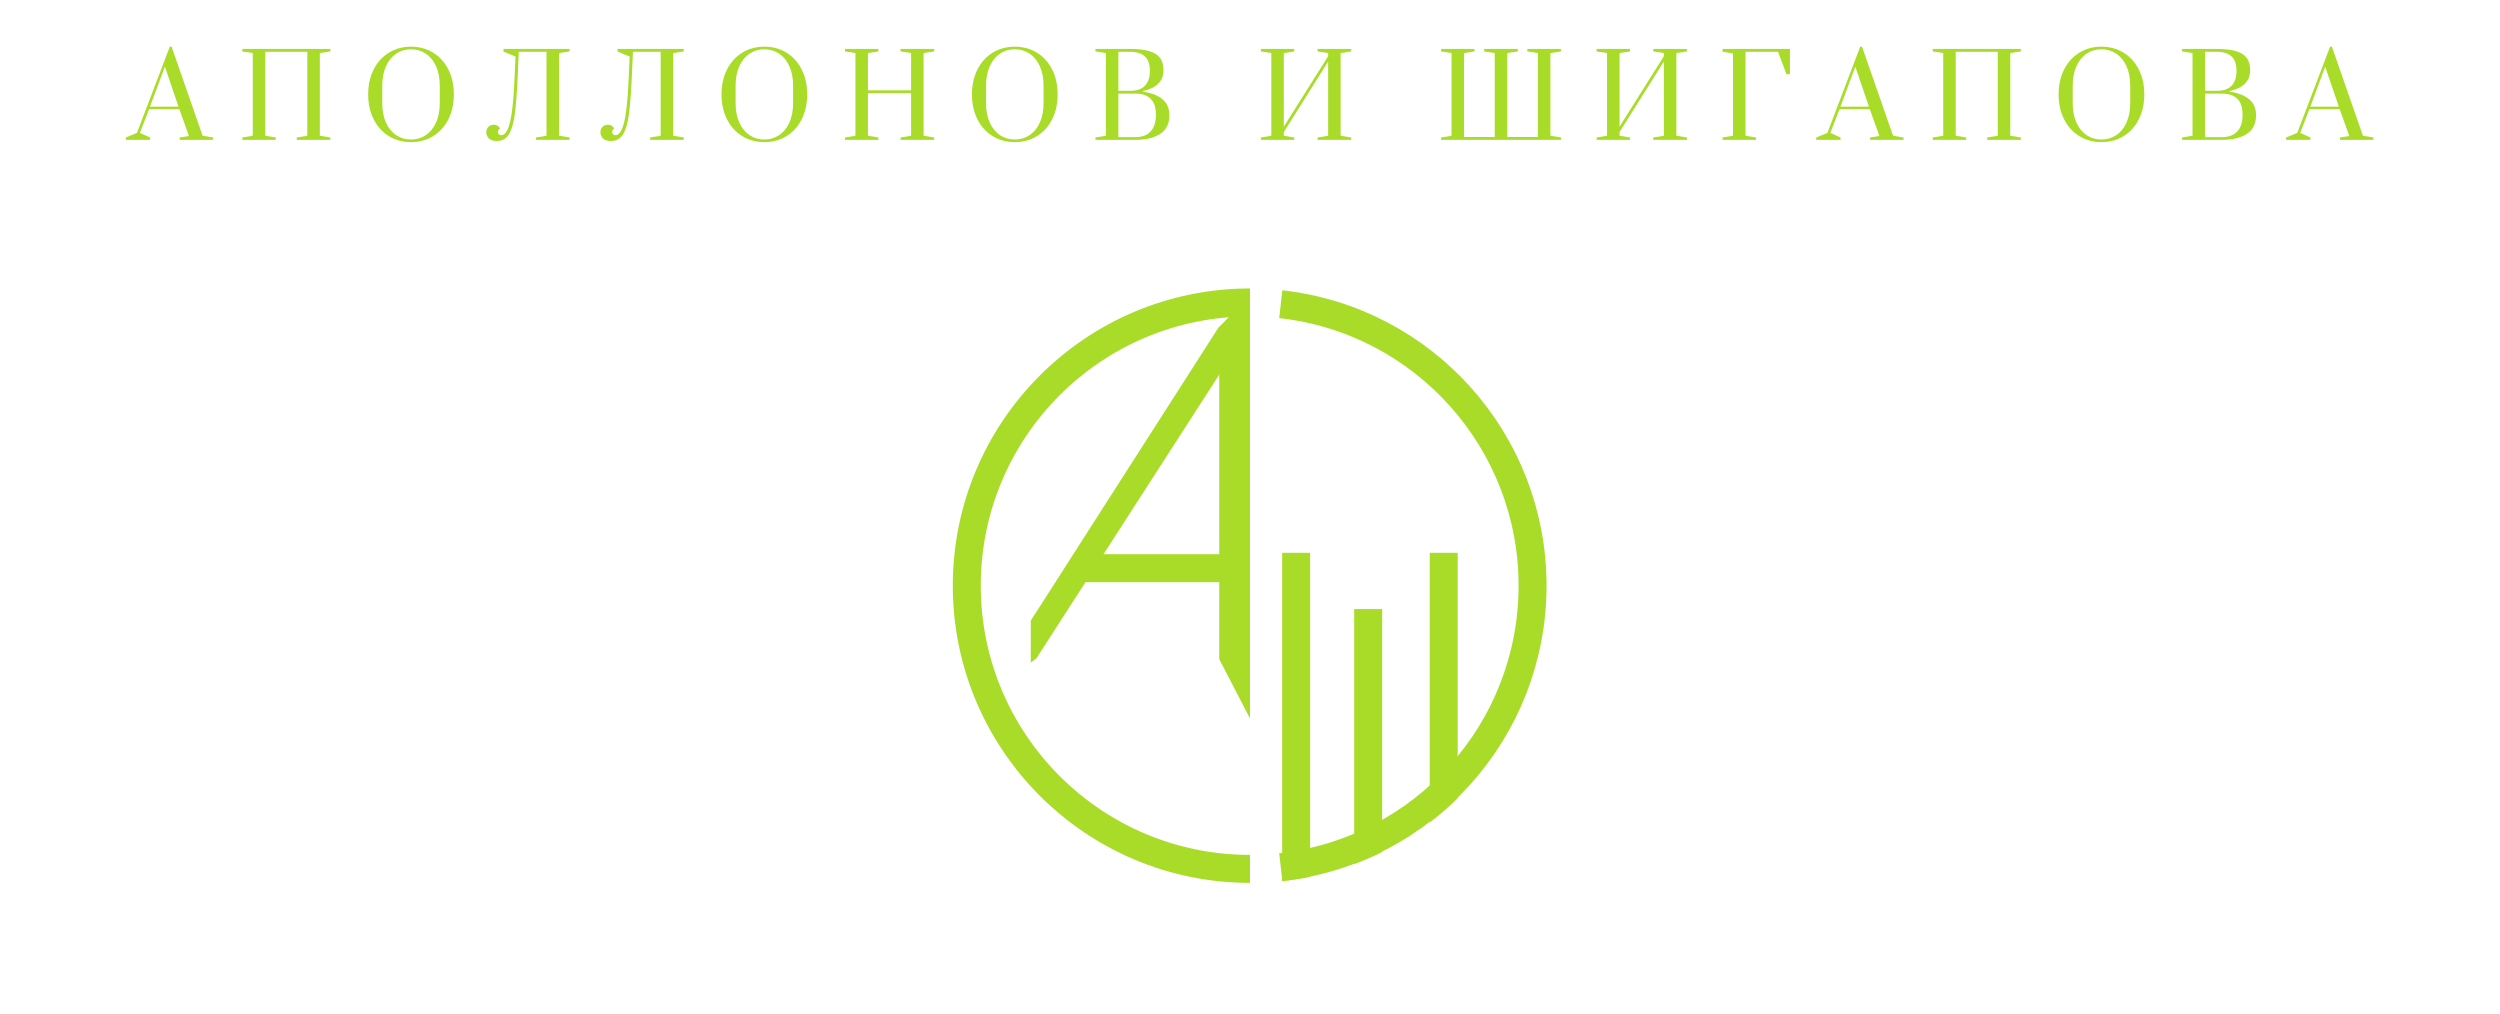
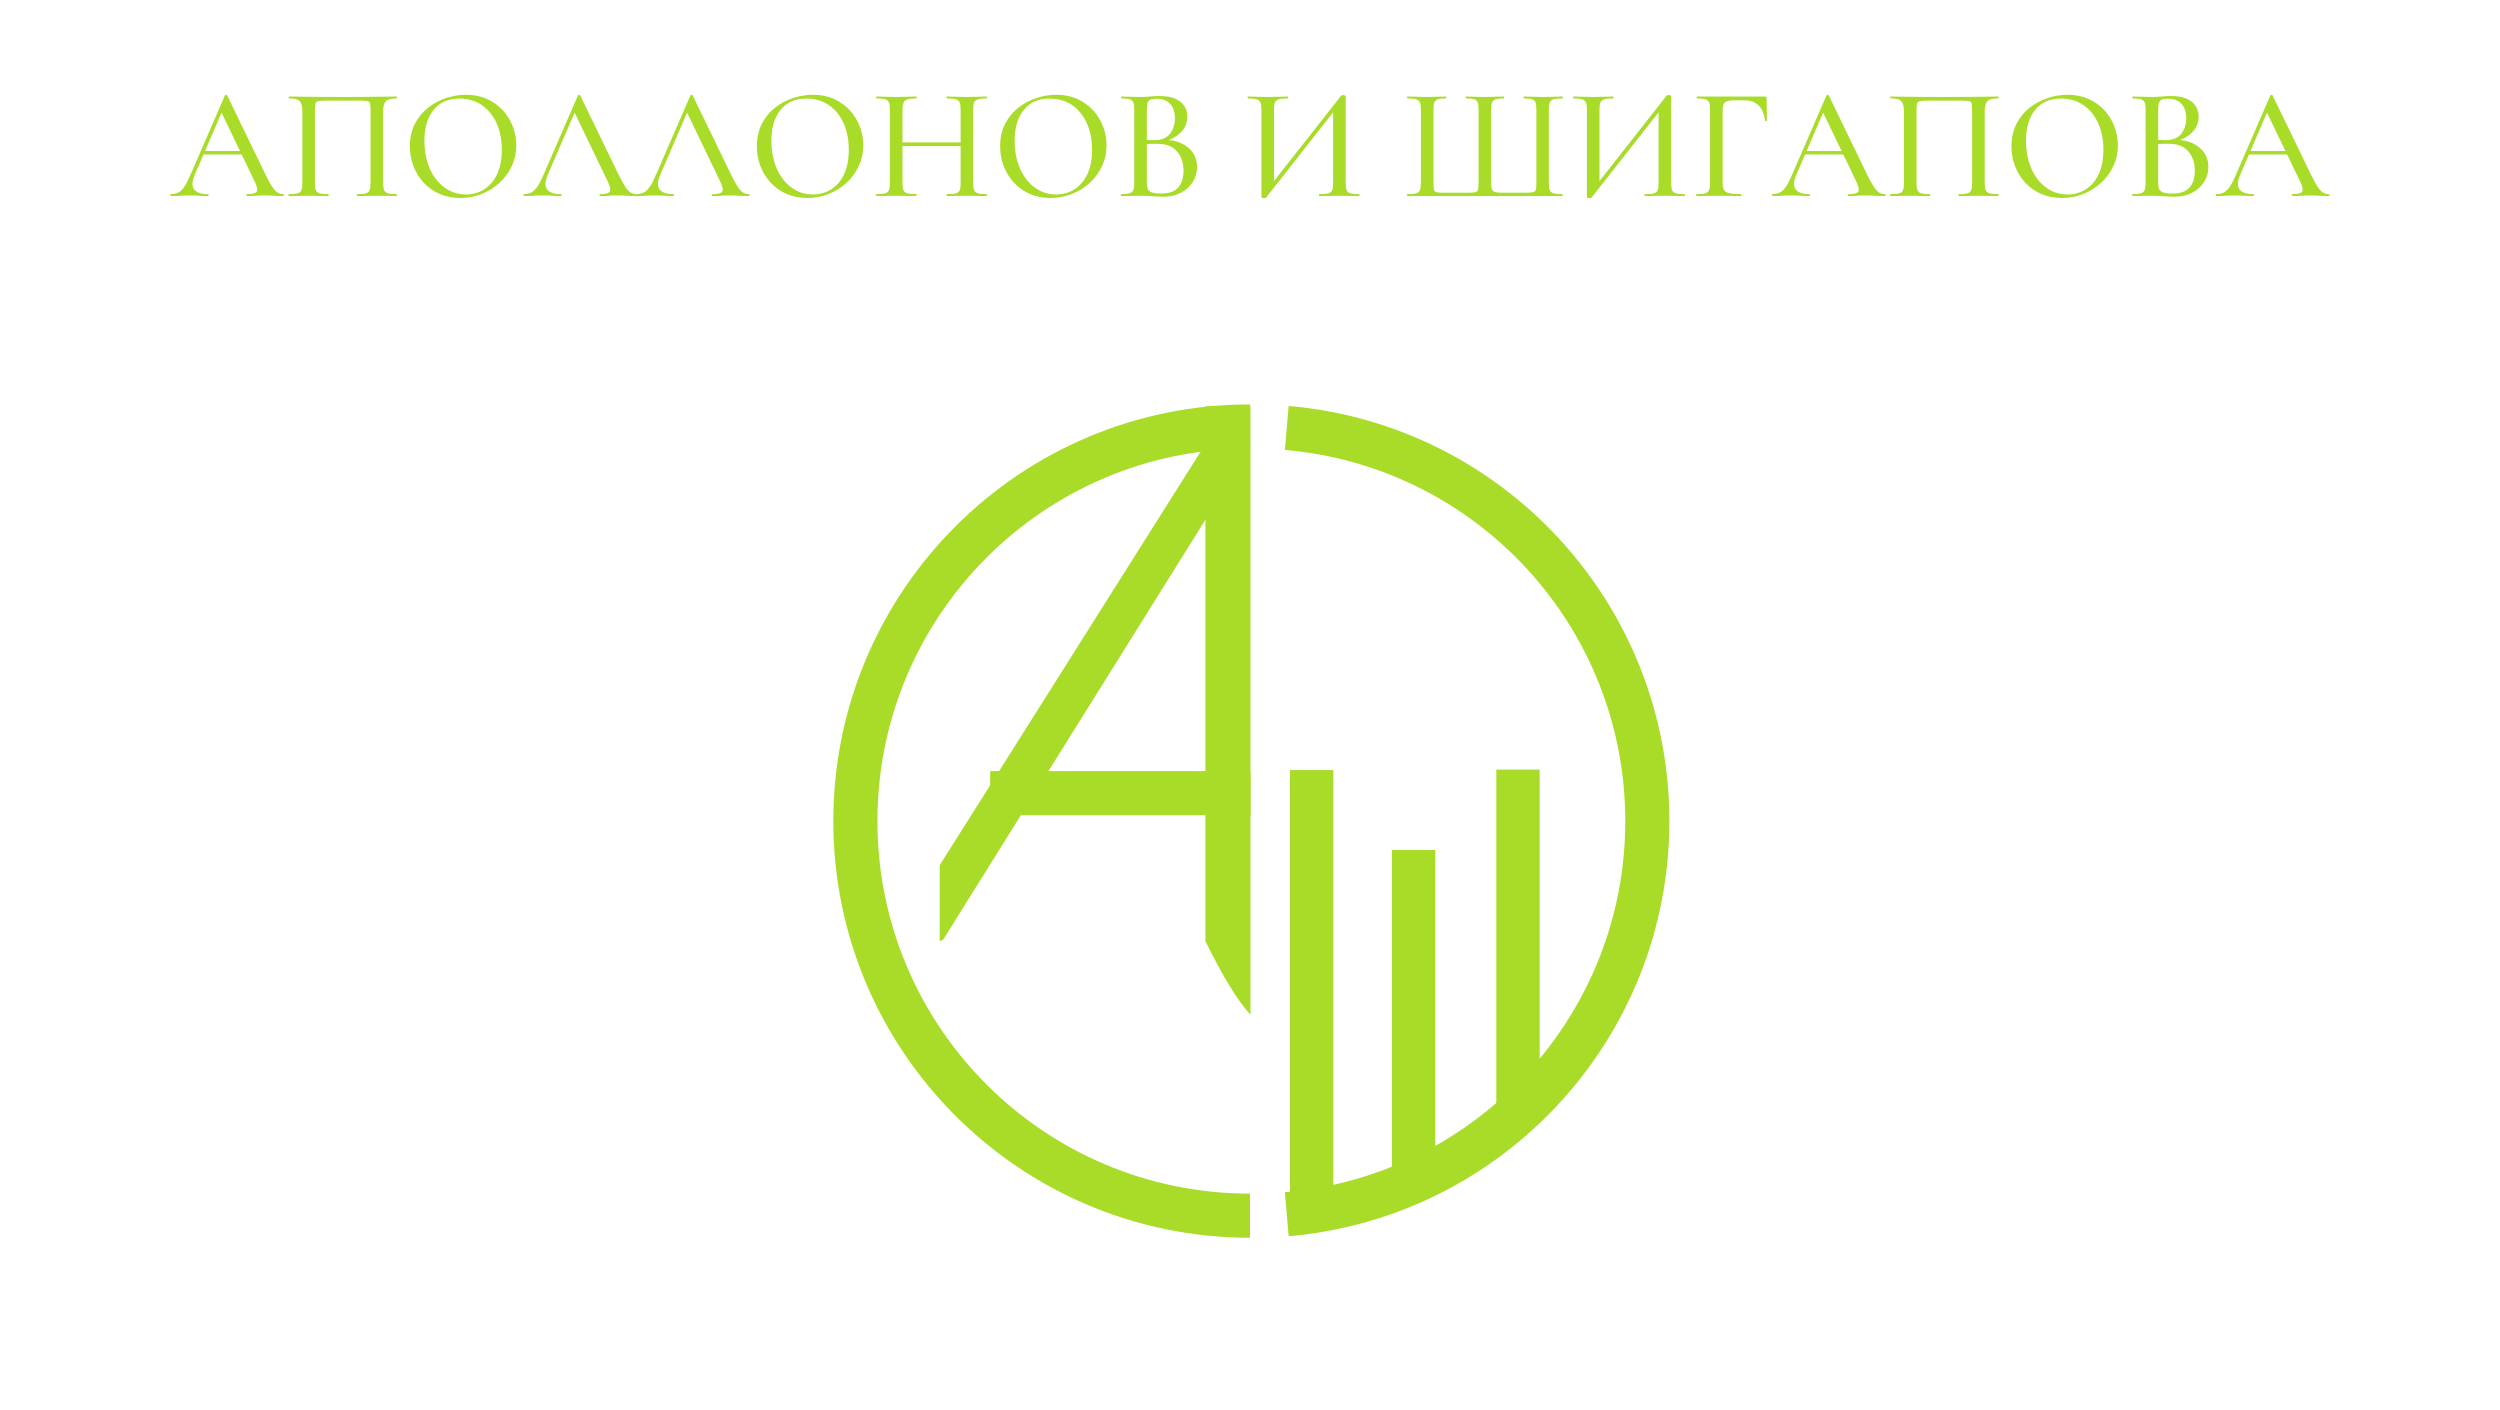
- <svg xmlns="http://www.w3.org/2000/svg" width="572" height="232" viewBox="0 0 572 232" role="img" aria-label="Аполлонов и Шигапова">
-   <g fill="#A8DC28" transform="translate(29.51,32.00)">
-     <path transform="translate(0.000,0) scale(0.026,-0.026)" d="M-28 0V21L70 61L359 820H375L648 36L740 21V0H446V21L528 34L443 271H177L96 61L186 21V0ZM185 292H436L316 644Z" />
-     <path transform="translate(24.894,0) scale(0.026,-0.026)" d="M40 0V21L132 36V764L40 778V800H815V778L722 764V36L815 21V0H519V21L612 36V775H242V36L334 21V0Z" />
-     <path transform="translate(53.324,0) scale(0.026,-0.026)" d="M54 400Q54 523 102.0 618.5Q150 714 236.0 767.0Q322 820 431 820Q540 820 626.0 767.0Q712 714 760.0 618.5Q808 523 808 400Q808 277 760.0 181.5Q712 86 626.0 33.0Q540 -20 431 -20Q322 -20 236.0 33.0Q150 86 102.0 181.5Q54 277 54 400ZM684 323V477Q684 576 651.0 648.5Q618 721 560.5 759.0Q503 797 431 797Q358 797 301.0 759.0Q244 721 211.0 648.5Q178 576 178 477V323Q178 224 211.0 151.5Q244 79 301.0 41.0Q358 3 431 3Q503 3 560.5 41.0Q618 79 651.0 151.5Q684 224 684 323Z" />
-     <path transform="translate(81.936,0) scale(0.026,-0.026)" d="M-7 68Q-7 94 10.5 113.5Q28 133 59 133Q77 133 89.5 125.5Q102 118 107.5 110.5Q113 103 114 100Q96 88 96 69Q96 57 103.5 49.0Q111 41 124 41Q157 41 180.5 90.5Q204 140 219.5 256.0Q235 372 243 571L250 733L144 777V800H726V778L633 764V36L726 21V0H430V21L523 36V775H279L270 570Q260 346 244.0 226.5Q228 107 191.5 48.5Q155 -10 86 -10Q38 -10 15.5 12.5Q-7 35 -7 68Z" />
-     <path transform="translate(108.052,0) scale(0.026,-0.026)" d="M-7 68Q-7 94 10.5 113.5Q28 133 59 133Q77 133 89.5 125.5Q102 118 107.5 110.5Q113 103 114 100Q96 88 96 69Q96 57 103.5 49.0Q111 41 124 41Q157 41 180.5 90.5Q204 140 219.5 256.0Q235 372 243 571L250 733L144 777V800H726V778L633 764V36L726 21V0H430V21L523 36V775H279L270 570Q260 346 244.0 226.5Q228 107 191.5 48.5Q155 -10 86 -10Q38 -10 15.5 12.5Q-7 35 -7 68Z" />
-     <path transform="translate(134.168,0) scale(0.026,-0.026)" d="M54 400Q54 523 102.0 618.5Q150 714 236.0 767.0Q322 820 431 820Q540 820 626.0 767.0Q712 714 760.0 618.5Q808 523 808 400Q808 277 760.0 181.5Q712 86 626.0 33.0Q540 -20 431 -20Q322 -20 236.0 33.0Q150 86 102.0 181.5Q54 277 54 400ZM684 323V477Q684 576 651.0 648.5Q618 721 560.5 759.0Q503 797 431 797Q358 797 301.0 759.0Q244 721 211.0 648.5Q178 576 178 477V323Q178 224 211.0 151.5Q244 79 301.0 41.0Q358 3 431 3Q503 3 560.5 41.0Q618 79 651.0 151.5Q684 224 684 323Z" />
-     <path transform="translate(162.780,0) scale(0.026,-0.026)" d="M40 0V21L132 36V764L40 778V800H334V778L242 764V436H622V764L529 778V800H825V778L732 764V36L825 21V0H529V21L622 36V411H242V36L334 21V0Z" />
-     <path transform="translate(191.470,0) scale(0.026,-0.026)" d="M54 400Q54 523 102.0 618.5Q150 714 236.0 767.0Q322 820 431 820Q540 820 626.0 767.0Q712 714 760.0 618.5Q808 523 808 400Q808 277 760.0 181.5Q712 86 626.0 33.0Q540 -20 431 -20Q322 -20 236.0 33.0Q150 86 102.0 181.5Q54 277 54 400ZM684 323V477Q684 576 651.0 648.5Q618 721 560.5 759.0Q503 797 431 797Q358 797 301.0 759.0Q244 721 211.0 648.5Q178 576 178 477V323Q178 224 211.0 151.5Q244 79 301.0 41.0Q358 3 431 3Q503 3 560.5 41.0Q618 79 651.0 151.5Q684 224 684 323Z" />
-     <path transform="translate(220.082,0) scale(0.026,-0.026)" d="M40 21 132 36V764L40 778V800H345Q453 800 517.0 780.0Q581 760 610.0 719.5Q639 679 639 613Q639 469 457 429V424Q568 409 629.5 358.0Q691 307 691 216Q691 106 610.5 53.0Q530 0 393 0H40ZM353 432Q433 432 476.0 477.0Q519 522 519 605V611Q519 775 345 775H242V432ZM393 24Q478 24 525.0 73.5Q572 123 572 215V226Q572 317 525.5 362.0Q479 407 393 407H242V24Z" />
-     <path transform="translate(258.066,0) scale(0.026,-0.026)" d="M35 0V21L127 36V764L35 778V800H329V778L237 764V116L627 736V764L534 778V800H830V778L737 764V36L830 21V0H534V21L627 36V689L237 69V36L329 21V0Z" />
-     <path transform="translate(299.170,0) scale(0.026,-0.026)" d="M40 0V21L132 36V764L40 778V800H334V778L242 764V25H512V764L420 778H419V800H715V778H714L622 764V25H892V764L799 778V800H1095V778L1002 764V36L1095 21V0Z" />
-     <path transform="translate(334.880,0) scale(0.026,-0.026)" d="M35 0V21L127 36V764L35 778V800H329V778L237 764V116L627 736V764L534 778V800H830V778L737 764V36L830 21V0H534V21L627 36V689L237 69V36L329 21V0Z" />
-     <path transform="translate(363.570,0) scale(0.026,-0.026)" d="M40 0V21L132 36V760L40 775V800H633V577H603L528 775H242V36L334 21V0Z" />
-     <path transform="translate(386.774,0) scale(0.026,-0.026)" d="M-28 0V21L70 61L359 820H375L648 36L740 21V0H446V21L528 34L443 271H177L96 61L186 21V0ZM185 292H436L316 644Z" />
-     <path transform="translate(411.668,0) scale(0.026,-0.026)" d="M40 0V21L132 36V764L40 778V800H815V778L722 764V36L815 21V0H519V21L612 36V775H242V36L334 21V0Z" />
-     <path transform="translate(440.098,0) scale(0.026,-0.026)" d="M54 400Q54 523 102.0 618.5Q150 714 236.0 767.0Q322 820 431 820Q540 820 626.0 767.0Q712 714 760.0 618.5Q808 523 808 400Q808 277 760.0 181.5Q712 86 626.0 33.0Q540 -20 431 -20Q322 -20 236.0 33.0Q150 86 102.0 181.5Q54 277 54 400ZM684 323V477Q684 576 651.0 648.5Q618 721 560.5 759.0Q503 797 431 797Q358 797 301.0 759.0Q244 721 211.0 648.5Q178 576 178 477V323Q178 224 211.0 151.5Q244 79 301.0 41.0Q358 3 431 3Q503 3 560.5 41.0Q618 79 651.0 151.5Q684 224 684 323Z" />
-     <path transform="translate(468.710,0) scale(0.026,-0.026)" d="M40 21 132 36V764L40 778V800H345Q453 800 517.0 780.0Q581 760 610.0 719.5Q639 679 639 613Q639 469 457 429V424Q568 409 629.5 358.0Q691 307 691 216Q691 106 610.5 53.0Q530 0 393 0H40ZM353 432Q433 432 476.0 477.0Q519 522 519 605V611Q519 775 345 775H242V432ZM393 24Q478 24 525.0 73.5Q572 123 572 215V226Q572 317 525.5 362.0Q479 407 393 407H242V24Z" />
-     <path transform="translate(494.280,0) scale(0.026,-0.026)" d="M-28 0V21L70 61L359 820H375L648 36L740 21V0H446V21L528 34L443 271H177L96 61L186 21V0ZM185 292H436L316 644Z" />
+ <svg xmlns="http://www.w3.org/2000/svg" width="408" height="230" viewBox="0 0 408 230" role="img" aria-label="Аполлонов и Шигапова">
+   <g fill="#A8DC28" transform="translate(27.92,32.00)">
+     <path transform="translate(0.000,0) scale(0.026,-0.026)" d="M187 261 199 283H471L478 261ZM704 12Q709 12 709.0 6.0Q709 0 704 0Q675 0 644.5 2.0Q614 4 585 4Q553 4 529.5 2.0Q506 0 477 0Q473 0 473.0 6.0Q473 12 477 12Q526 12 537.0 27.5Q548 43 526 89L311 536L343 584L148 132Q122 71 145.0 41.5Q168 12 231 12Q236 12 236.0 6.0Q236 0 231 0Q201 0 176.0 2.0Q151 4 113 4Q76 4 53.5 2.0Q31 0 -1 0Q-5 0 -5.0 6.0Q-5 12 -1 12Q26 12 46.0 22.5Q66 33 84.5 61.0Q103 89 125 141L338 632Q339 635 345.0 635.5Q351 636 352 632L592 137Q616 88 633.5 60.5Q651 33 668.0 22.5Q685 12 704 12Z" />
+     <path transform="translate(18.356,0) scale(0.026,-0.026)" d="M710 12Q712 12 712.0 6.0Q712 0 710 0Q685 0 654.0 1.0Q623 2 589 2Q552 2 520.0 1.0Q488 0 462 0Q460 0 460.0 6.0Q460 12 462 12Q499 12 516.5 17.0Q534 22 540.0 37.0Q546 52 546 81V537Q546 568 543.0 581.0Q540 594 525.5 596.5Q511 599 477 599H272Q235 599 219.5 596.0Q204 593 200.5 580.5Q197 568 197 537V81Q197 52 203.0 37.0Q209 22 227.0 17.0Q245 12 281 12Q284 12 284.0 6.0Q284 0 281 0Q255 0 223.5 1.0Q192 2 155 2Q121 2 89.5 1.0Q58 0 33 0Q31 0 31.0 6.0Q31 12 33 12Q69 12 87.5 17.0Q106 22 112.0 37.0Q118 52 118 81V532Q118 575 103.0 594.0Q88 613 35 613Q32 613 32.0 619.0Q32 625 35 625Q52 625 103.5 624.0Q155 623 226.5 622.5Q298 622 376 622Q438 622 494.5 622.5Q551 623 597.5 623.5Q644 624 674.0 624.5Q704 625 710 625Q712 625 712.0 619.0Q712 613 710 613Q656 613 640.5 594.0Q625 575 625 532V81Q625 52 631.5 37.0Q638 22 656.0 17.0Q674 12 710 12Z" />
+     <path transform="translate(37.700,0) scale(0.026,-0.026)" d="M366 -12Q294 -12 235.5 13.5Q177 39 135.5 84.0Q94 129 71.5 187.5Q49 246 49 312Q49 393 80.5 454.0Q112 515 164.0 555.5Q216 596 278.0 616.0Q340 636 401 636Q475 636 533.5 609.5Q592 583 633.0 538.0Q674 493 695.5 436.0Q717 379 717 319Q717 249 689.0 189.0Q661 129 612.5 84.0Q564 39 500.5 13.5Q437 -12 366 -12ZM401 10Q464 10 515.5 42.5Q567 75 596.5 137.5Q626 200 626 291Q626 384 593.5 456.5Q561 529 501.5 570.5Q442 612 360 612Q255 612 197.5 541.0Q140 470 140 347Q140 276 158.5 214.5Q177 153 212.0 107.0Q247 61 295.0 35.5Q343 10 401 10Z" />
+     <path transform="translate(57.616,0) scale(0.026,-0.026)" d="M-1 0Q-5 0 -5.0 6.0Q-5 12 -1 12Q26 12 46.0 22.5Q66 33 84.5 61.0Q103 89 125 141L338 632Q339 635 345.0 635.5Q351 636 352 632L592 137Q616 88 633.5 60.5Q651 33 668.0 22.5Q685 12 704 12Q709 12 709.0 6.0Q709 0 704 0Q675 0 644.5 2.0Q614 4 585 4Q553 4 529.5 2.0Q506 0 477 0Q473 0 473.0 6.0Q473 12 477 12Q526 12 537.0 27.5Q548 43 526 89L311 536L343 584L148 132Q122 71 145.0 41.5Q168 12 231 12Q236 12 236.0 6.0Q236 0 231 0Q201 0 176.0 2.0Q151 4 113 4Q76 4 53.5 2.0Q31 0 -1 0Z" />
+     <path transform="translate(75.972,0) scale(0.026,-0.026)" d="M-1 0Q-5 0 -5.0 6.0Q-5 12 -1 12Q26 12 46.0 22.5Q66 33 84.5 61.0Q103 89 125 141L338 632Q339 635 345.0 635.5Q351 636 352 632L592 137Q616 88 633.5 60.5Q651 33 668.0 22.5Q685 12 704 12Q709 12 709.0 6.0Q709 0 704 0Q675 0 644.5 2.0Q614 4 585 4Q553 4 529.5 2.0Q506 0 477 0Q473 0 473.0 6.0Q473 12 477 12Q526 12 537.0 27.5Q548 43 526 89L311 536L343 584L148 132Q122 71 145.0 41.5Q168 12 231 12Q236 12 236.0 6.0Q236 0 231 0Q201 0 176.0 2.0Q151 4 113 4Q76 4 53.5 2.0Q31 0 -1 0Z" />
+     <path transform="translate(94.328,0) scale(0.026,-0.026)" d="M366 -12Q294 -12 235.5 13.5Q177 39 135.5 84.0Q94 129 71.5 187.5Q49 246 49 312Q49 393 80.5 454.0Q112 515 164.0 555.5Q216 596 278.0 616.0Q340 636 401 636Q475 636 533.5 609.5Q592 583 633.0 538.0Q674 493 695.5 436.0Q717 379 717 319Q717 249 689.0 189.0Q661 129 612.5 84.0Q564 39 500.5 13.5Q437 -12 366 -12ZM401 10Q464 10 515.5 42.5Q567 75 596.5 137.5Q626 200 626 291Q626 384 593.5 456.5Q561 529 501.5 570.5Q442 612 360 612Q255 612 197.5 541.0Q140 470 140 347Q140 276 158.5 214.5Q177 153 212.0 107.0Q247 61 295.0 35.5Q343 10 401 10Z" />
+     <path transform="translate(114.244,0) scale(0.026,-0.026)" d="M562 542Q562 571 556.5 586.0Q551 601 532.5 607.0Q514 613 476 613Q473 613 473.0 619.0Q473 625 476 625Q500 625 531.5 623.5Q563 622 602 622Q636 622 668.5 623.5Q701 625 725 625Q728 625 728.0 619.0Q728 613 725 613Q690 613 671.5 607.5Q653 602 647.0 587.5Q641 573 641 544V81Q641 52 647.0 37.0Q653 22 671.5 17.0Q690 12 725 12Q728 12 728.0 6.0Q728 0 725 0Q701 0 668.5 1.0Q636 2 602 2Q563 2 531.5 1.0Q500 0 476 0Q473 0 473.0 6.0Q473 12 476 12Q514 12 532.5 17.0Q551 22 556.5 37.0Q562 52 562 81ZM155 314V337H597V314ZM118 81V544Q118 573 112.0 587.5Q106 602 88.0 607.5Q70 613 35 613Q32 613 32.0 619.0Q32 625 35 625Q60 625 91.0 623.5Q122 622 156 622Q196 622 227.5 623.5Q259 625 284 625Q286 625 286.0 619.0Q286 613 284 613Q247 613 228.5 607.0Q210 601 203.5 586.0Q197 571 197 542V81Q197 52 203.0 37.0Q209 22 228.0 17.0Q247 12 284 12Q286 12 286.0 6.0Q286 0 284 0Q258 0 227.0 1.0Q196 2 156 2Q122 2 90.0 1.0Q58 0 33 0Q31 0 31.0 6.0Q31 12 33 12Q69 12 87.5 17.0Q106 22 112.0 37.0Q118 52 118 81Z" />
+     <path transform="translate(134.030,0) scale(0.026,-0.026)" d="M366 -12Q294 -12 235.5 13.5Q177 39 135.5 84.0Q94 129 71.5 187.5Q49 246 49 312Q49 393 80.5 454.0Q112 515 164.0 555.5Q216 596 278.0 616.0Q340 636 401 636Q475 636 533.5 609.5Q592 583 633.0 538.0Q674 493 695.5 436.0Q717 379 717 319Q717 249 689.0 189.0Q661 129 612.5 84.0Q564 39 500.5 13.5Q437 -12 366 -12ZM401 10Q464 10 515.5 42.5Q567 75 596.5 137.5Q626 200 626 291Q626 384 593.5 456.5Q561 529 501.5 570.5Q442 612 360 612Q255 612 197.5 541.0Q140 470 140 347Q140 276 158.5 214.5Q177 153 212.0 107.0Q247 61 295.0 35.5Q343 10 401 10Z" />
+     <path transform="translate(153.946,0) scale(0.026,-0.026)" d="M302 340 313 353Q375 353 421.5 331.0Q468 309 493.5 271.0Q519 233 519 183Q519 130 491.5 87.5Q464 45 416.5 20.5Q369 -4 310 -4Q280 -4 239.0 -1.0Q198 2 164 2Q130 2 99.0 1.0Q68 0 43 0Q40 0 40.0 6.0Q40 12 43 12Q76 12 94.0 17.0Q112 22 118.5 37.0Q125 52 125 81V544Q125 573 119.0 587.5Q113 602 95.5 607.5Q78 613 44 613Q42 613 42.0 619.0Q42 625 44 625Q69 625 99.5 623.5Q130 622 164 622Q191 622 224.0 625.0Q257 628 283 628Q343 628 381.5 611.5Q420 595 439.0 565.5Q458 536 458 497Q458 441 416.0 399.0Q374 357 302 340ZM264 611Q242 611 228.5 606.5Q215 602 209.5 587.5Q204 573 204 542V346L171 354Q203 352 224.0 351.5Q245 351 248 351Q318 351 349.0 391.0Q380 431 380 489Q380 525 367.5 552.5Q355 580 330.0 595.5Q305 611 264 611ZM294 16Q367 16 400.5 53.5Q434 91 434 159Q434 233 393.0 280.5Q352 328 273 328Q253 329 227.0 328.0Q201 327 174 323L204 334V81Q204 58 210.5 43.5Q217 29 236.5 22.5Q256 16 294 16Z" />
+     <path transform="translate(174.850,0) scale(0.026,-0.026)" d="M175 65 619 630Q622 634 632 634Q637 634 642.5 632.0Q648 630 648 627V81Q648 52 654.0 37.0Q660 22 678.5 17.0Q697 12 732 12Q735 12 735.0 6.0Q735 0 732 0Q708 0 675.5 1.0Q643 2 609 2Q569 2 538.0 1.0Q507 0 483 0Q480 0 480.0 6.0Q480 12 483 12Q521 12 539.0 17.0Q557 22 563.0 37.0Q569 52 569 81V555H592L148 -10Q145 -13 135 -13Q129 -13 124.0 -11.5Q119 -10 119 -6V544Q119 573 113.0 587.5Q107 602 88.5 607.5Q70 613 34 613Q32 613 32.0 619.0Q32 625 34 625Q59 625 91.5 623.5Q124 622 158 622Q198 622 229.0 623.5Q260 625 284 625Q287 625 287.0 619.0Q287 613 284 613Q247 613 228.5 607.5Q210 602 204.0 587.5Q198 573 198 544V65Z" />
+     <path transform="translate(200.902,0) scale(0.026,-0.026)" d="M33 0Q31 0 31.0 6.0Q31 12 33 12Q69 12 87.5 17.0Q106 22 112.0 37.0Q118 52 118 81V544Q118 573 112.0 587.5Q106 602 87.5 607.5Q69 613 33 613Q31 613 31.0 619.0Q31 625 33 625Q58 625 89.5 623.5Q121 622 155 622Q190 622 220.0 623.5Q250 625 274 625Q277 625 277.0 619.0Q277 613 274 613Q241 613 224.5 607.5Q208 602 202.5 587.5Q197 573 197 544V83Q197 52 200.5 39.0Q204 26 218.5 23.5Q233 21 267 21H406Q443 21 458.0 24.0Q473 27 476.5 40.5Q480 54 480 83V544Q480 573 474.5 587.5Q469 602 452.5 607.5Q436 613 403 613Q400 613 400.0 619.0Q400 625 403 625Q418 625 439.5 624.0Q461 623 482.5 622.5Q504 622 520 622Q553 622 583.5 623.5Q614 625 638 625Q640 625 640.0 619.0Q640 613 638 613Q605 613 588.0 607.5Q571 602 565.0 587.5Q559 573 559 544V82Q559 52 565.5 39.5Q572 27 589.0 24.0Q606 21 638 21H768Q806 21 821.0 24.0Q836 27 839.5 40.0Q843 53 843 83V544Q843 573 837.5 587.5Q832 602 815.5 607.5Q799 613 765 613Q763 613 763.0 619.0Q763 625 765 625Q790 625 820.0 623.5Q850 622 885 622Q919 622 950.5 623.5Q982 625 1006 625Q1009 625 1009.0 619.0Q1009 613 1006 613Q970 613 951.5 607.5Q933 602 927.0 587.5Q921 573 921 544V81Q921 52 927.5 37.0Q934 22 952.0 17.0Q970 12 1006 12Q1009 12 1009.0 6.0Q1009 0 1006 0Z" />
+     <path transform="translate(227.968,0) scale(0.026,-0.026)" d="M175 65 619 630Q622 634 632 634Q637 634 642.5 632.0Q648 630 648 627V81Q648 52 654.0 37.0Q660 22 678.5 17.0Q697 12 732 12Q735 12 735.0 6.0Q735 0 732 0Q708 0 675.5 1.0Q643 2 609 2Q569 2 538.0 1.0Q507 0 483 0Q480 0 480.0 6.0Q480 12 483 12Q521 12 539.0 17.0Q557 22 563.0 37.0Q569 52 569 81V555H592L148 -10Q145 -13 135 -13Q129 -13 124.0 -11.5Q119 -10 119 -6V544Q119 573 113.0 587.5Q107 602 88.5 607.5Q70 613 34 613Q32 613 32.0 619.0Q32 625 34 625Q59 625 91.5 623.5Q124 622 158 622Q198 622 229.0 623.5Q260 625 284 625Q287 625 287.0 619.0Q287 613 284 613Q247 613 228.5 607.5Q210 602 204.0 587.5Q198 573 198 544V65Z" />
+     <path transform="translate(247.936,0) scale(0.026,-0.026)" d="M39 0Q37 0 37.0 6.0Q37 12 39 12Q76 12 93.5 17.0Q111 22 117.5 37.0Q124 52 124 81V544Q124 573 118.0 587.5Q112 602 94.5 607.5Q77 613 43 613Q40 613 40.0 619.0Q40 625 43 625H469Q479 625 479 616L481 474Q481 471 475.5 470.5Q470 470 469 473Q462 537 428.5 569.0Q395 601 341 601H277Q233 601 218.0 589.0Q203 577 203 543V85Q203 55 211.0 39.5Q219 24 244.5 18.0Q270 12 320 12Q322 12 322.0 6.0Q322 0 320 0Q287 0 248.5 1.0Q210 2 162 2Q128 2 96.0 1.0Q64 0 39 0Z" />
+     <path transform="translate(261.378,0) scale(0.026,-0.026)" d="M187 261 199 283H471L478 261ZM704 12Q709 12 709.0 6.0Q709 0 704 0Q675 0 644.5 2.0Q614 4 585 4Q553 4 529.5 2.0Q506 0 477 0Q473 0 473.0 6.0Q473 12 477 12Q526 12 537.0 27.5Q548 43 526 89L311 536L343 584L148 132Q122 71 145.0 41.5Q168 12 231 12Q236 12 236.0 6.0Q236 0 231 0Q201 0 176.0 2.0Q151 4 113 4Q76 4 53.5 2.0Q31 0 -1 0Q-5 0 -5.0 6.0Q-5 12 -1 12Q26 12 46.0 22.5Q66 33 84.5 61.0Q103 89 125 141L338 632Q339 635 345.0 635.5Q351 636 352 632L592 137Q616 88 633.5 60.5Q651 33 668.0 22.5Q685 12 704 12Z" />
+     <path transform="translate(279.734,0) scale(0.026,-0.026)" d="M710 12Q712 12 712.0 6.0Q712 0 710 0Q685 0 654.0 1.0Q623 2 589 2Q552 2 520.0 1.0Q488 0 462 0Q460 0 460.0 6.0Q460 12 462 12Q499 12 516.5 17.0Q534 22 540.0 37.0Q546 52 546 81V537Q546 568 543.0 581.0Q540 594 525.5 596.5Q511 599 477 599H272Q235 599 219.5 596.0Q204 593 200.5 580.5Q197 568 197 537V81Q197 52 203.0 37.0Q209 22 227.0 17.0Q245 12 281 12Q284 12 284.0 6.0Q284 0 281 0Q255 0 223.5 1.0Q192 2 155 2Q121 2 89.5 1.0Q58 0 33 0Q31 0 31.0 6.0Q31 12 33 12Q69 12 87.5 17.0Q106 22 112.0 37.0Q118 52 118 81V532Q118 575 103.0 594.0Q88 613 35 613Q32 613 32.0 619.0Q32 625 35 625Q52 625 103.5 624.0Q155 623 226.5 622.5Q298 622 376 622Q438 622 494.5 622.5Q551 623 597.5 623.5Q644 624 674.0 624.5Q704 625 710 625Q712 625 712.0 619.0Q712 613 710 613Q656 613 640.5 594.0Q625 575 625 532V81Q625 52 631.5 37.0Q638 22 656.0 17.0Q674 12 710 12Z" />
+     <path transform="translate(299.078,0) scale(0.026,-0.026)" d="M366 -12Q294 -12 235.5 13.5Q177 39 135.5 84.0Q94 129 71.5 187.5Q49 246 49 312Q49 393 80.5 454.0Q112 515 164.0 555.5Q216 596 278.0 616.0Q340 636 401 636Q475 636 533.5 609.5Q592 583 633.0 538.0Q674 493 695.5 436.0Q717 379 717 319Q717 249 689.0 189.0Q661 129 612.5 84.0Q564 39 500.5 13.5Q437 -12 366 -12ZM401 10Q464 10 515.5 42.5Q567 75 596.5 137.5Q626 200 626 291Q626 384 593.5 456.5Q561 529 501.5 570.5Q442 612 360 612Q255 612 197.5 541.0Q140 470 140 347Q140 276 158.5 214.5Q177 153 212.0 107.0Q247 61 295.0 35.5Q343 10 401 10Z" />
+     <path transform="translate(318.994,0) scale(0.026,-0.026)" d="M302 340 313 353Q375 353 421.5 331.0Q468 309 493.5 271.0Q519 233 519 183Q519 130 491.5 87.5Q464 45 416.5 20.5Q369 -4 310 -4Q280 -4 239.0 -1.0Q198 2 164 2Q130 2 99.0 1.0Q68 0 43 0Q40 0 40.0 6.0Q40 12 43 12Q76 12 94.0 17.0Q112 22 118.5 37.0Q125 52 125 81V544Q125 573 119.0 587.5Q113 602 95.5 607.5Q78 613 44 613Q42 613 42.0 619.0Q42 625 44 625Q69 625 99.5 623.5Q130 622 164 622Q191 622 224.0 625.0Q257 628 283 628Q343 628 381.5 611.5Q420 595 439.0 565.5Q458 536 458 497Q458 441 416.0 399.0Q374 357 302 340ZM264 611Q242 611 228.5 606.5Q215 602 209.5 587.5Q204 573 204 542V346L171 354Q203 352 224.0 351.5Q245 351 248 351Q318 351 349.0 391.0Q380 431 380 489Q380 525 367.5 552.5Q355 580 330.0 595.5Q305 611 264 611ZM294 16Q367 16 400.5 53.5Q434 91 434 159Q434 233 393.0 280.5Q352 328 273 328Q253 329 227.0 328.0Q201 327 174 323L204 334V81Q204 58 210.5 43.5Q217 29 236.5 22.5Q256 16 294 16Z" />
+     <path transform="translate(333.814,0) scale(0.026,-0.026)" d="M187 261 199 283H471L478 261ZM704 12Q709 12 709.0 6.0Q709 0 704 0Q675 0 644.5 2.0Q614 4 585 4Q553 4 529.5 2.0Q506 0 477 0Q473 0 473.0 6.0Q473 12 477 12Q526 12 537.0 27.5Q548 43 526 89L311 536L343 584L148 132Q122 71 145.0 41.5Q168 12 231 12Q236 12 236.0 6.0Q236 0 231 0Q201 0 176.0 2.0Q151 4 113 4Q76 4 53.5 2.0Q31 0 -1 0Q-5 0 -5.0 6.0Q-5 12 -1 12Q26 12 46.0 22.5Q66 33 84.5 61.0Q103 89 125 141L338 632Q339 635 345.0 635.5Q351 636 352 632L592 137Q616 88 633.5 60.5Q651 33 668.0 22.5Q685 12 704 12Z" />
  </g>
-   <g transform="translate(206.0,54) scale(0.8)">
-     <defs>
-       <clipPath id="ringgreen-monov">
-         <circle cx="100" cy="100" r="85" />
-       </clipPath>
-     </defs>
-     <g fill="none" stroke-width="8">
-       <path d="M100 19 A81 81 0 0 0 100 181" stroke="#A8DC28" />
-       <path d="M108.8 19.5 A81 81 0 0 1 108.8 180.5" stroke="#A8DC28" />
+   <g transform="translate(124.0,54) scale(0.8)">
+     <g fill="none" stroke-width="9">
+       <path d="M100 19.5 A80.5 80.5 0 0 0 100 180.5" stroke="#A8DC28" />
+       <path d="M107.5 19.8 A80.5 80.5 0 0 1 107.5 180.2" stroke="#A8DC28" />
    </g>
    <g fill="#A8DC28">
-       <path d="M100 17 L100 138 L91.2 121 L91.2 26 Z" />
-       <path d="M100 26 L91.1 26 L37.3 110 L37.3 122 L38.9 120.8 Z" />
-       <path d="M50 91 H100 V99 H50 Z" />
+       <path d="M90.9 15.4 H100.1 V139.5 Q96.4 135.6 90.9 124.5 Z" />
+       <path d="M100.1 23.8 L37.4 124.2 L36.7 124.5 L36.7 109 L90.9 23.1 Z" />
+       <path d="M47 89.8 H100.1 V98.8 H47 Z" />
    </g>
-     <g fill="#A8DC28" clip-path="url(#ringgreen-monov)">
-       <rect x="109.2" y="90.6" width="8" height="99" />
-       <rect x="129.8" y="106.7" width="8" height="83" />
-       <rect x="151.4" y="90.6" width="8" height="99" />
+     <g fill="#A8DC28">
+       <path d="M108.15 89.6 V184.61 A85.0 85.0 0 0 0 117.00 183.28 V89.6 Z" />
+       <path d="M128.95 105.9 V179.92 A85.0 85.0 0 0 0 137.80 176.13 V105.9 Z" />
+       <path d="M150.25 89.5 V168.56 A85.0 85.0 0 0 0 159.10 161.09 V89.5 Z" />
    </g>
  </g>
</svg>
